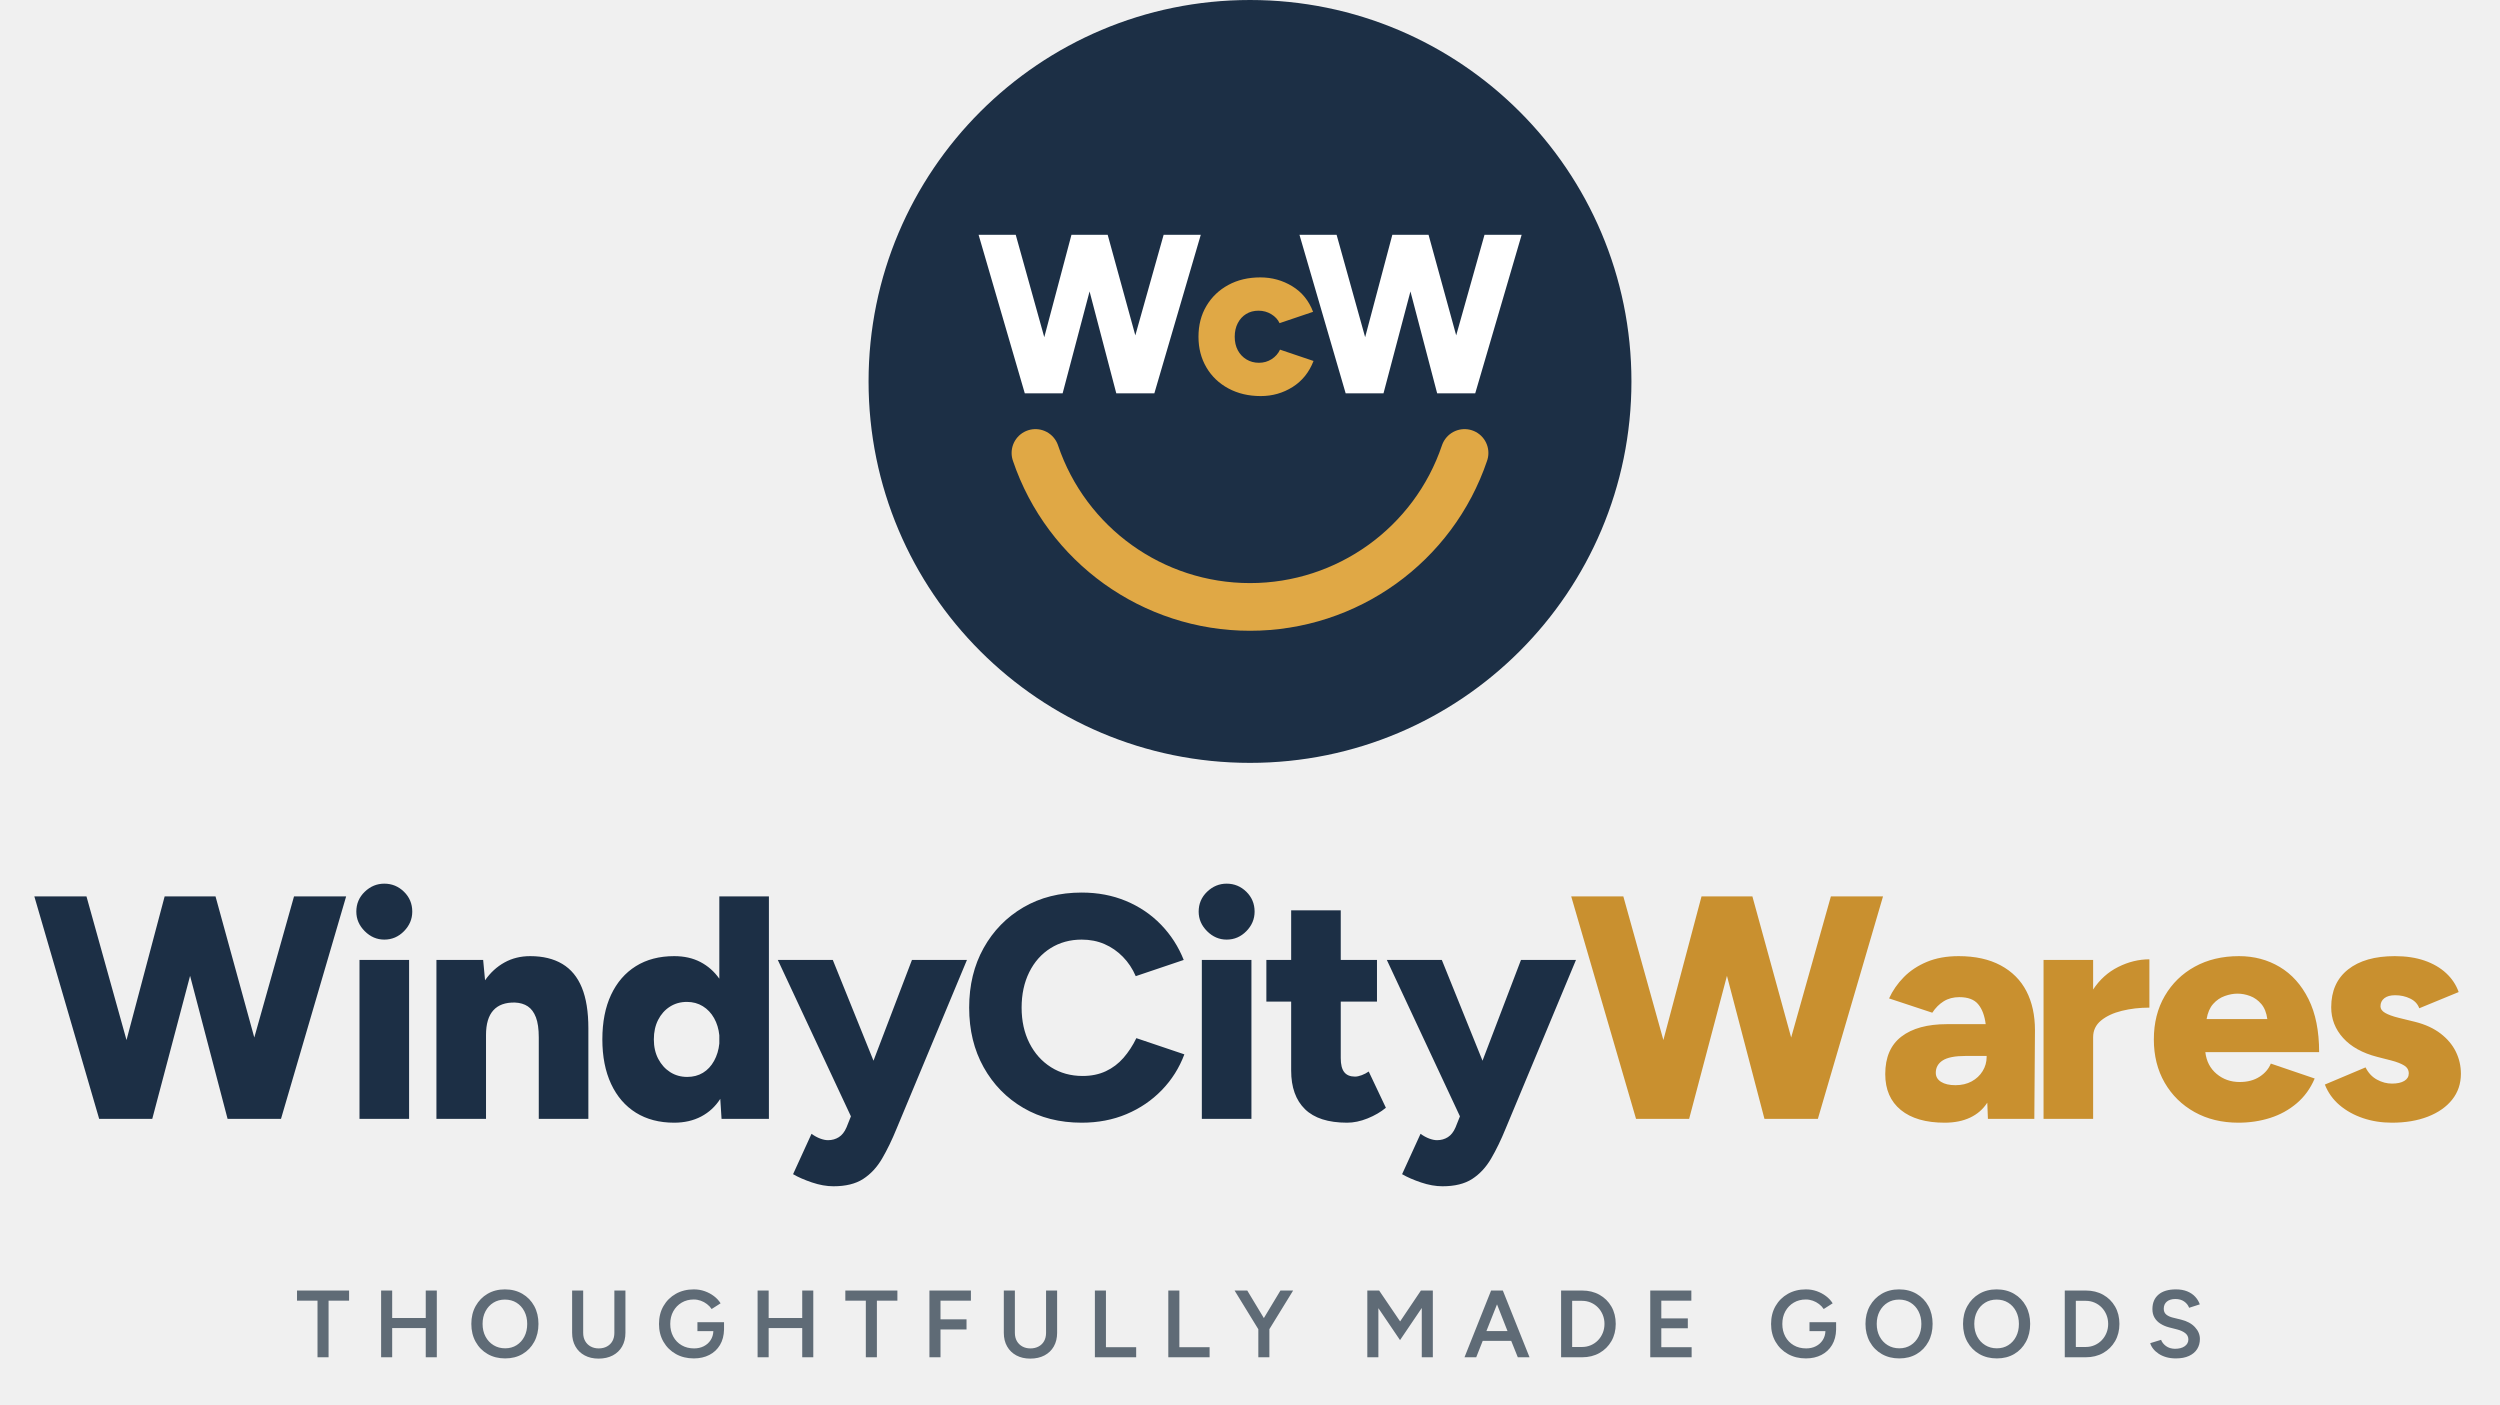
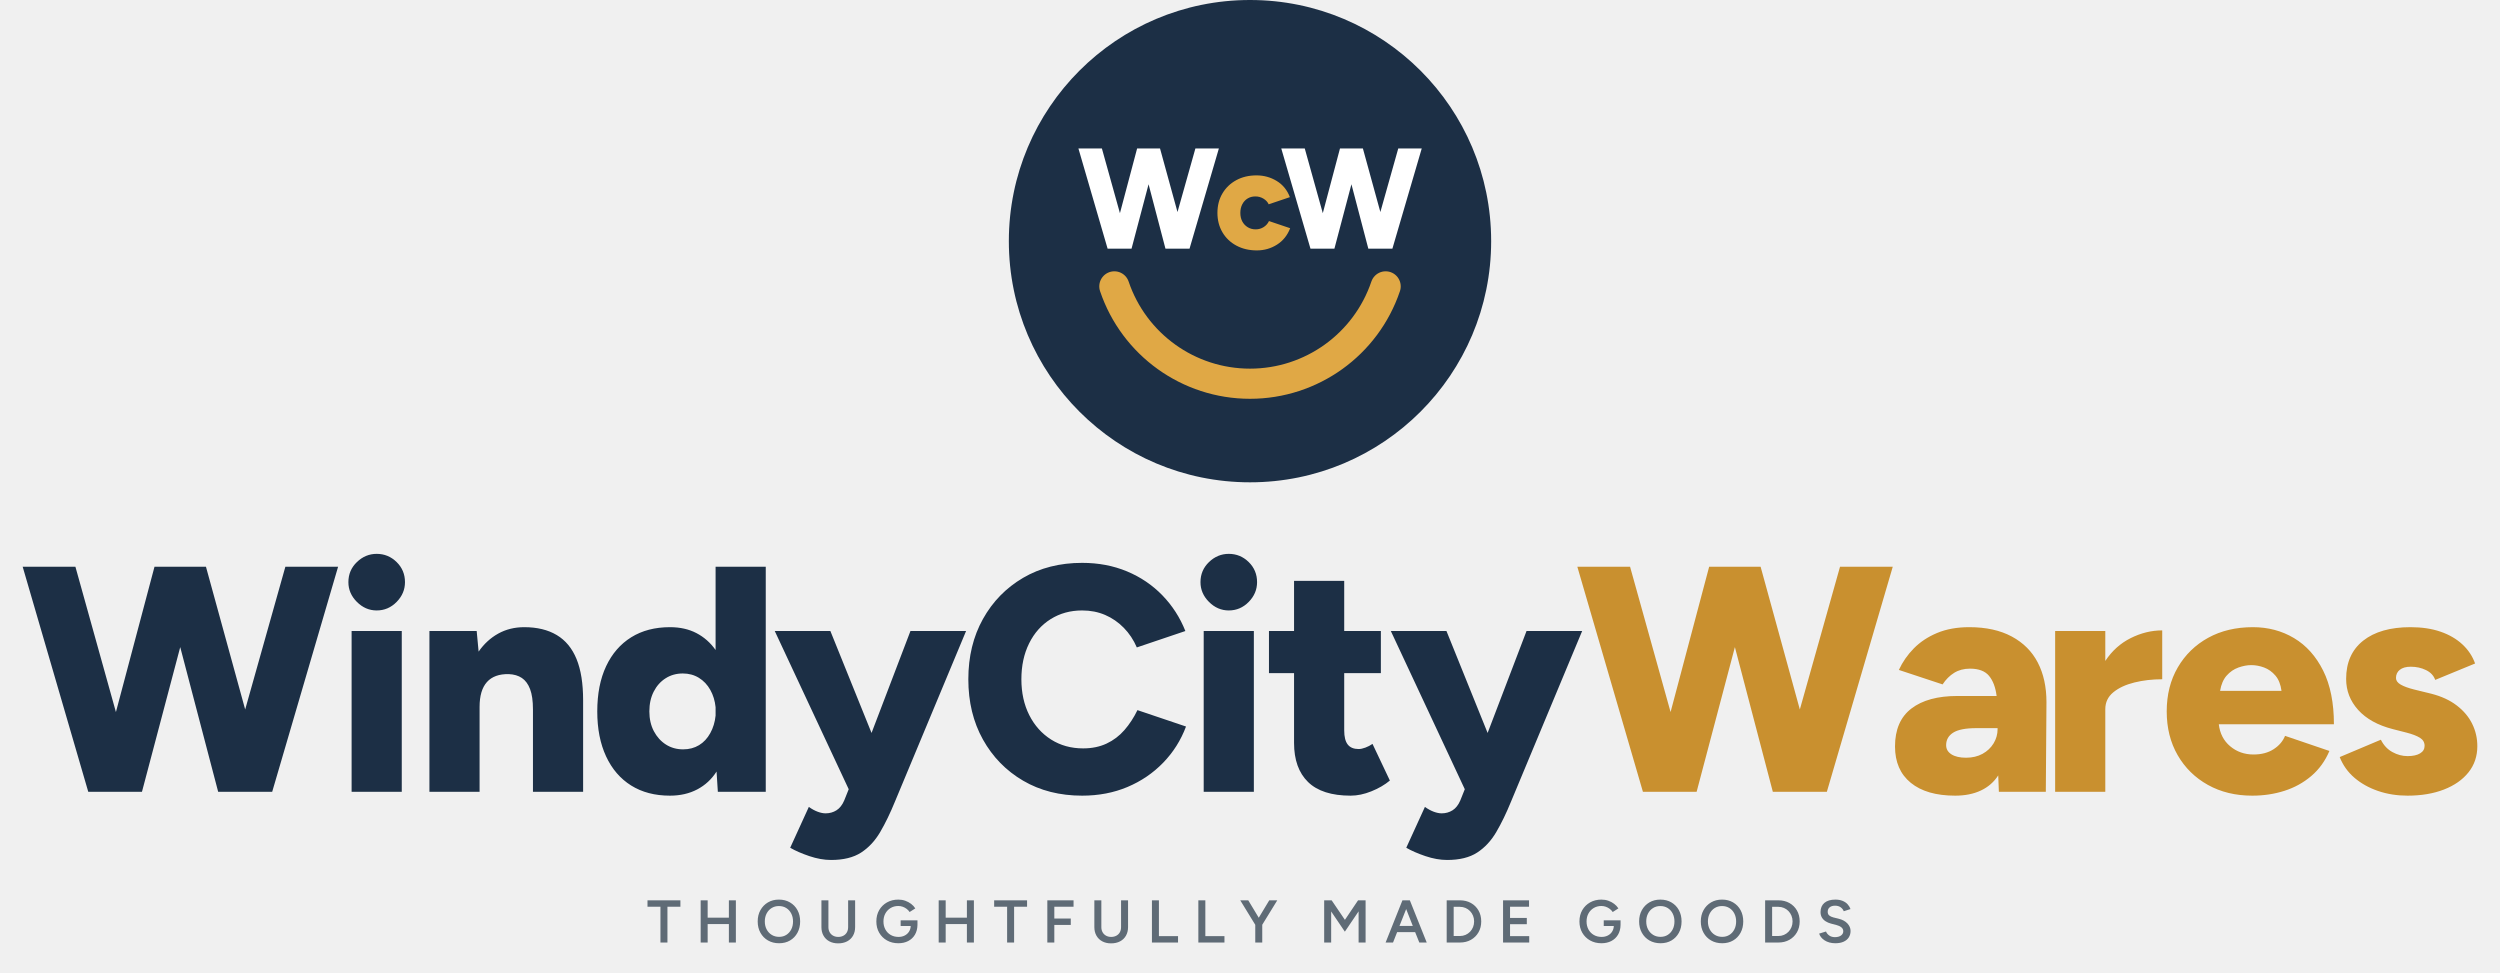
- <svg xmlns="http://www.w3.org/2000/svg" viewBox="0 0 314.60 176.80" role="img" aria-label="WindyCityWares">
-   <g transform="translate(109.30 0) scale(1.5)">
+ <svg xmlns="http://www.w3.org/2000/svg" viewBox="0 0 497.60 193.60" role="img" aria-label="WindyCityWares">
+   <g transform="translate(200.80 0) scale(1.5)">
    <circle cx="32" cy="32" r="32" fill="#1c2f45" />
    <g transform="translate(9.079 33) scale(0.019)">
      <path fill="#ffffff" d="M212.0 0 8.0 -700H172.0L298.0 -248L418.0 -700H578.0L700.0 -256L825.0 -700H989.0L784.0 0H616.0L498.0 -450L379.0 0ZM1628.787 0 1424.787 -700H1588.787L1714.787 -248L1834.787 -700H1994.787L2116.787 -256L2241.787 -700H2405.787L2200.787 0H2032.787L1914.787 -450L1795.787 0Z" />
      <path fill="#e0a845" d="M1253.893 12Q1173.893 12 1111.393 -21.5Q1048.893 -55 1013.893 -114.5Q978.893 -174 978.893 -250Q978.893 -327 1013.893 -386.0Q1048.893 -445 1110.393 -478.5Q1171.893 -512 1251.893 -512Q1328.893 -512 1392.893 -473.0Q1456.893 -434 1484.893 -360L1336.893 -310Q1325.893 -334 1300.393 -349.5Q1274.893 -365 1243.893 -365Q1212.893 -365 1189.393 -350.5Q1165.893 -336 1152.393 -310.0Q1138.893 -284 1138.893 -250Q1138.893 -216 1152.393 -190.5Q1165.893 -165 1190.393 -150.0Q1214.893 -135 1245.893 -135Q1276.893 -135 1301.893 -151.0Q1326.893 -167 1338.893 -193L1486.893 -143Q1457.893 -68 1394.393 -28.0Q1330.893 12 1253.893 12Z" />
    </g>
    <path d="M14 38A19 19 0 0 0 50 38" fill="none" stroke="#e0a845" stroke-width="4" stroke-linecap="round" />
  </g>
-   <g transform="translate(4.00 140.80) scale(0.04)">
+   <g transform="translate(4.00 157.60) scale(0.064)">
    <path fill="#1c2f45" d="M212.0 0 8.0 -700H172.0L298.0 -248L418.0 -700H578.0L700.0 -256L825.0 -700H989.0L784.0 0H616.0L498.0 -450L379.0 0ZM1030.998 0V-500H1186.998V0ZM1108.998 -564Q1073.998 -564 1047.498 -590.5Q1020.998 -617 1020.998 -652Q1020.998 -689 1047.498 -714.5Q1073.998 -740 1108.998 -740Q1144.998 -740 1170.998 -714.5Q1196.998 -689 1196.998 -652Q1196.998 -617 1170.998 -590.5Q1144.998 -564 1108.998 -564ZM1272.998 0V-500H1419.998L1425.998 -436Q1450.998 -472 1486.998 -492.0Q1522.998 -512 1567.998 -512Q1627.998 -512 1668.998 -487.5Q1709.998 -463 1730.498 -413.0Q1750.998 -363 1750.998 -285V0H1594.998V-256Q1594.998 -296 1585.998 -319.5Q1576.998 -343 1560.498 -354.0Q1543.998 -365 1519.998 -366Q1474.998 -367 1451.998 -341.5Q1428.998 -316 1428.998 -264V0ZM2020.997 12Q1950.997 12 1900.497 -19.5Q1849.997 -51 1822.497 -110.0Q1794.997 -169 1794.997 -250Q1794.997 -332 1822.497 -390.5Q1849.997 -449 1900.497 -480.5Q1950.997 -512 2020.997 -512Q2067.997 -512 2103.497 -493.5Q2138.997 -475 2162.997 -441V-700H2318.997V0H2169.997L2165.997 -63Q2142.997 -27 2105.997 -7.5Q2068.997 12 2020.997 12ZM2061.997 -132Q2089.997 -132 2111.497 -145.0Q2132.997 -158 2146.497 -182.5Q2159.997 -207 2162.997 -237V-263Q2159.997 -293 2146.497 -317.0Q2132.997 -341 2110.997 -354.5Q2088.997 -368 2060.997 -368Q2030.997 -368 2007.497 -353.0Q1983.997 -338 1970.497 -311.5Q1956.997 -285 1956.997 -250Q1956.997 -215 1970.997 -188.5Q1984.997 -162 2008.497 -147.0Q2031.997 -132 2061.997 -132ZM2521.996 212Q2489.996 212 2454.496 200.0Q2418.996 188 2394.996 174L2452.996 47Q2466.996 57 2480.496 62.0Q2493.996 67 2504.996 67Q2523.996 67 2538.996 57.5Q2553.996 48 2562.996 27L2576.996 -8L2346.996 -500H2519.996L2647.996 -183L2768.996 -500H2941.996L2720.996 30Q2698.996 84 2674.996 125.0Q2650.996 166 2615.496 189.0Q2579.996 212 2521.996 212ZM3302.995 12Q3198.995 12 3119.495 -34.5Q3039.995 -81 2994.495 -162.5Q2948.995 -244 2948.995 -350Q2948.995 -456 2994.495 -537.5Q3039.995 -619 3119.495 -665.5Q3198.995 -712 3302.995 -712Q3378.995 -712 3442.495 -685.5Q3505.995 -659 3552.495 -611.0Q3598.995 -563 3623.995 -500L3472.995 -449Q3457.995 -484 3432.495 -510.0Q3406.995 -536 3374.495 -550.0Q3341.995 -564 3302.995 -564Q3247.995 -564 3204.995 -537.0Q3161.995 -510 3137.995 -461.5Q3113.995 -413 3113.995 -350Q3113.995 -287 3138.495 -238.5Q3162.995 -190 3206.495 -162.5Q3249.995 -135 3305.995 -135Q3346.995 -135 3378.995 -150.0Q3410.995 -165 3434.495 -192.0Q3457.995 -219 3474.995 -254L3625.995 -203Q3601.995 -139 3554.995 -90.5Q3507.995 -42 3443.995 -15.0Q3379.995 12 3302.995 12ZM3680.994 0V-500H3836.994V0ZM3758.994 -564Q3723.994 -564 3697.494 -590.5Q3670.994 -617 3670.994 -652Q3670.994 -689 3697.494 -714.5Q3723.994 -740 3758.994 -740Q3794.994 -740 3820.994 -714.5Q3846.994 -689 3846.994 -652Q3846.994 -617 3820.994 -590.5Q3794.994 -564 3758.994 -564ZM4137.993 12Q4048.993 12 4005.493 -30.5Q3961.993 -73 3961.993 -152V-369H3883.993V-500H3961.993V-656H4117.993V-500H4231.993V-369H4117.993V-191Q4117.993 -161 4128.993 -147.0Q4139.993 -133 4162.993 -133Q4171.993 -133 4183.993 -137.5Q4195.993 -142 4205.993 -149L4259.993 -35Q4235.993 -15 4202.493 -1.5Q4168.993 12 4137.993 12ZM4437.993 212Q4405.993 212 4370.493 200.0Q4334.993 188 4310.993 174L4368.993 47Q4382.993 57 4396.493 62.0Q4409.993 67 4420.993 67Q4439.993 67 4454.993 57.5Q4469.993 48 4478.993 27L4492.993 -8L4262.993 -500H4435.993L4563.993 -183L4684.993 -500H4857.993L4636.993 30Q4614.993 84 4590.993 125.0Q4566.993 166 4531.493 189.0Q4495.993 212 4437.993 212Z" />
    <path fill="#c9902f" d="M5046.992 0 4842.992 -700H5006.992L5132.992 -248L5252.992 -700H5412.992L5534.992 -256L5659.992 -700H5823.992L5618.992 0H5450.992L5332.992 -450L5213.992 0ZM6017.99 12Q5928.99 12 5879.99 -28.0Q5830.99 -68 5830.99 -141Q5830.99 -220 5881.99 -259.0Q5932.99 -298 6024.99 -298H6146.99Q6141.99 -338 6123.49 -360.5Q6104.99 -383 6063.99 -383Q6035.99 -383 6014.99 -370.0Q5993.99 -357 5978.99 -334L5842.99 -379Q5859.99 -416 5889.49 -446.0Q5918.99 -476 5961.99 -494.0Q6004.99 -512 6061.99 -512Q6139.99 -512 6193.99 -483.0Q6247.99 -454 6274.99 -402.0Q6301.99 -350 6301.99 -279L6299.99 0H6153.99L6151.99 -51Q6131.99 -20 6097.99 -4.0Q6063.99 12 6017.99 12ZM6051.99 -106Q6080.99 -106 6102.99 -118.0Q6124.99 -130 6137.49 -150.5Q6149.99 -171 6149.99 -195V-198H6083.99Q6033.99 -198 6011.99 -184.0Q5989.99 -170 5989.99 -145Q5989.99 -127 6006.49 -116.5Q6022.99 -106 6051.99 -106ZM6328.989 0V-500H6484.989V-407Q6515.989 -454 6563.989 -478.0Q6611.989 -502 6661.989 -502V-350Q6615.989 -350 6575.489 -340.0Q6534.989 -330 6509.989 -309.5Q6484.989 -289 6484.989 -257V0ZM6941.988 12Q6863.988 12 6803.988 -21.5Q6743.988 -55 6709.988 -114.0Q6675.988 -173 6675.988 -250Q6675.988 -328 6710.488 -387.0Q6744.988 -446 6804.988 -479.0Q6864.988 -512 6943.988 -512Q7014.988 -512 7071.988 -478.0Q7128.988 -444 7162.488 -377.0Q7195.988 -310 7195.988 -210H6837.988Q6842.988 -167 6873.488 -141.5Q6903.988 -116 6945.988 -116Q6982.988 -116 7008.488 -132.5Q7033.988 -149 7043.988 -174L7181.988 -127Q7161.988 -80 7125.488 -49.0Q7088.988 -18 7041.988 -3.0Q6994.988 12 6941.988 12ZM6841.988 -314H7032.988Q7028.988 -344 7013.988 -361.5Q6998.988 -379 6978.988 -386.5Q6958.988 -394 6938.988 -394Q6919.988 -394 6898.988 -386.5Q6877.988 -379 6862.488 -361.5Q6846.988 -344 6841.988 -314ZM7424.987 12Q7375.987 12 7333.487 -2.5Q7290.987 -17 7259.987 -43.5Q7228.987 -70 7213.987 -108L7341.987 -162Q7354.987 -136 7377.987 -123.5Q7400.987 -111 7424.987 -111Q7449.987 -111 7463.987 -119.5Q7477.987 -128 7477.987 -143Q7477.987 -159 7463.487 -168.0Q7448.987 -177 7421.987 -184L7378.987 -195Q7308.987 -213 7271.487 -254.5Q7233.987 -296 7233.987 -351Q7233.987 -428 7286.987 -470.0Q7339.987 -512 7433.987 -512Q7486.987 -512 7527.487 -498.0Q7567.987 -484 7595.487 -458.5Q7622.987 -433 7634.987 -399L7510.987 -348Q7503.987 -368 7482.487 -378.5Q7460.987 -389 7434.987 -389Q7412.987 -389 7400.987 -379.5Q7388.987 -370 7388.987 -354Q7388.987 -342 7403.487 -333.5Q7417.987 -325 7445.987 -318L7498.987 -305Q7545.987 -293 7577.987 -268.5Q7609.987 -244 7625.987 -211.5Q7641.987 -179 7641.987 -142Q7641.987 -95 7614.487 -60.5Q7586.987 -26 7537.987 -7.0Q7488.987 12 7424.987 12Z" />
  </g>
-   <path fill="#5f6b76" transform="translate(37.22 170.80) scale(0.012)" d="M228.0 0V-594H13.0V-700H559.0V-594H344.0V0ZM894.999 0V-700H1010.999V-412H1362.999V-700H1478.999V0H1362.999V-306H1010.999V0ZM2195.998 12Q2091.998 12 2011.998 -34.0Q1931.998 -80 1886.498 -162.0Q1840.998 -244 1840.998 -350Q1840.998 -456 1886.498 -537.5Q1931.998 -619 2010.998 -665.5Q2089.998 -712 2192.998 -712Q2296.998 -712 2376.498 -665.5Q2455.998 -619 2500.498 -537.5Q2544.998 -456 2544.998 -350Q2544.998 -244 2500.498 -162.0Q2455.998 -80 2377.498 -34.0Q2298.998 12 2195.998 12ZM2195.998 -94Q2263.998 -94 2315.998 -127.0Q2367.998 -160 2397.498 -217.5Q2426.998 -275 2426.998 -350Q2426.998 -424 2396.998 -482.0Q2366.998 -540 2314.498 -572.5Q2261.998 -605 2192.998 -605Q2124.998 -605 2072.498 -572.5Q2019.998 -540 1989.498 -482.5Q1958.998 -425 1958.998 -350Q1958.998 -275 1989.498 -217.5Q2019.998 -160 2073.498 -127.0Q2126.998 -94 2195.998 -94ZM3174.996 14Q3091.996 14 3029.496 -19.5Q2966.996 -53 2932.496 -114.0Q2897.996 -175 2897.996 -256V-700H3013.996V-256Q3013.996 -207 3034.496 -170.5Q3054.996 -134 3091.996 -113.5Q3128.996 -93 3176.996 -93Q3225.996 -93 3263.496 -113.5Q3300.996 -134 3320.996 -170.5Q3340.996 -207 3340.996 -256V-700H3456.996V-256Q3456.996 -175 3422.496 -114.0Q3387.996 -53 3324.496 -19.5Q3260.996 14 3174.996 14ZM4173.995 12Q4067.995 12 3985.495 -34.5Q3902.995 -81 3855.995 -162.5Q3808.995 -244 3808.995 -349Q3808.995 -456 3855.995 -537.5Q3902.995 -619 3985.495 -665.5Q4067.995 -712 4173.995 -712Q4234.995 -712 4288.495 -693.0Q4341.995 -674 4384.995 -641.5Q4427.995 -609 4454.995 -566L4360.995 -506Q4341.995 -535 4311.995 -558.0Q4281.995 -581 4246.495 -593.5Q4210.995 -606 4173.995 -606Q4101.995 -606 4046.495 -573.0Q3990.995 -540 3958.995 -482.5Q3926.995 -425 3926.995 -349Q3926.995 -275 3958.495 -217.0Q3989.995 -159 4046.495 -126.0Q4102.995 -93 4176.995 -93Q4233.995 -93 4278.995 -116.0Q4323.995 -139 4350.495 -180.0Q4376.995 -221 4378.995 -274H4211.995V-368H4490.995V-290Q4488.995 -197 4448.495 -129.0Q4407.995 -61 4336.995 -24.5Q4265.995 12 4173.995 12ZM4842.994 0V-700H4958.994V-412H5310.994V-700H5426.994V0H5310.994V-306H4958.994V0ZM5977.993 0V-594H5762.993V-700H6308.993V-594H6093.993V0ZM6644.992 0V-700H7079.992V-594H6760.992V-398H7033.992V-292H6760.992V0ZM7701.991 14Q7618.991 14 7556.491 -19.5Q7493.991 -53 7459.491 -114.0Q7424.991 -175 7424.991 -256V-700H7540.991V-256Q7540.991 -207 7561.491 -170.5Q7581.991 -134 7618.991 -113.5Q7655.991 -93 7703.991 -93Q7752.991 -93 7790.491 -113.5Q7827.991 -134 7847.991 -170.5Q7867.991 -207 7867.991 -256V-700H7983.991V-256Q7983.991 -175 7949.491 -114.0Q7914.991 -53 7851.491 -19.5Q7787.991 14 7701.991 14ZM8379.989 0V-700H8495.989V-106H8812.989V0ZM9149.988 0V-700H9265.988V-106H9582.988V0ZM10093.987 0V-294L9844.987 -700H9977.987L10151.987 -411L10325.987 -700H10458.987L10209.987 -295V0ZM11236.986 0V-700H11360.986L11580.986 -376L11798.986 -700H11923.986V0H11807.986V-517L11579.986 -180L11352.986 -515V0ZM12255.984 0 12534.984 -700H12657.984L12937.984 0H12814.984L12745.984 -172H12446.984L12378.984 0ZM12485.984 -275H12706.984L12596.984 -555ZM13268.983 0V-700H13488.983Q13591.983 -700 13671.483 -655.5Q13750.983 -611 13796.483 -532.0Q13841.983 -453 13841.983 -350Q13841.983 -248 13796.483 -169.0Q13750.983 -90 13671.483 -45.0Q13591.983 0 13488.983 0ZM13384.983 -108H13488.983Q13537.983 -108 13580.983 -126.5Q13623.983 -145 13655.983 -178.0Q13687.983 -211 13705.983 -255.0Q13723.983 -299 13723.983 -350Q13723.983 -401 13705.983 -445.0Q13687.983 -489 13655.983 -522.0Q13623.983 -555 13580.983 -573.5Q13537.983 -592 13488.983 -592H13384.983ZM14203.982 0V-700H14634.982V-594H14319.982V-408H14597.982V-304H14319.982V-106H14637.982V0ZM15835.98 12Q15729.98 12 15647.48 -34.5Q15564.98 -81 15517.98 -162.5Q15470.98 -244 15470.98 -349Q15470.98 -456 15517.98 -537.5Q15564.98 -619 15647.48 -665.5Q15729.98 -712 15835.98 -712Q15896.98 -712 15950.48 -693.0Q16003.98 -674 16046.98 -641.5Q16089.98 -609 16116.98 -566L16022.98 -506Q16003.98 -535 15973.98 -558.0Q15943.98 -581 15908.48 -593.5Q15872.98 -606 15835.98 -606Q15763.98 -606 15708.48 -573.0Q15652.98 -540 15620.98 -482.5Q15588.98 -425 15588.98 -349Q15588.98 -275 15620.48 -217.0Q15651.98 -159 15708.48 -126.0Q15764.98 -93 15838.98 -93Q15895.98 -93 15940.98 -116.0Q15985.98 -139 16012.48 -180.0Q16038.98 -221 16040.98 -274H15873.98V-368H16152.98V-290Q16150.98 -197 16110.48 -129.0Q16069.98 -61 15998.98 -24.5Q15927.98 12 15835.98 12ZM16815.979 12Q16711.979 12 16631.979 -34.0Q16551.979 -80 16506.479 -162.0Q16460.979 -244 16460.979 -350Q16460.979 -456 16506.479 -537.5Q16551.979 -619 16630.979 -665.5Q16709.979 -712 16812.979 -712Q16916.979 -712 16996.479 -665.5Q17075.979 -619 17120.479 -537.5Q17164.979 -456 17164.979 -350Q17164.979 -244 17120.479 -162.0Q17075.979 -80 16997.479 -34.0Q16918.979 12 16815.979 12ZM16815.979 -94Q16883.979 -94 16935.979 -127.0Q16987.979 -160 17017.479 -217.5Q17046.979 -275 17046.979 -350Q17046.979 -424 17016.979 -482.0Q16986.979 -540 16934.479 -572.5Q16881.979 -605 16812.979 -605Q16744.979 -605 16692.479 -572.5Q16639.979 -540 16609.479 -482.5Q16578.979 -425 16578.979 -350Q16578.979 -275 16609.479 -217.5Q16639.979 -160 16693.479 -127.0Q16746.979 -94 16815.979 -94ZM17838.978 12Q17734.978 12 17654.978 -34.0Q17574.978 -80 17529.478 -162.0Q17483.978 -244 17483.978 -350Q17483.978 -456 17529.478 -537.5Q17574.978 -619 17653.978 -665.5Q17732.978 -712 17835.978 -712Q17939.978 -712 18019.478 -665.5Q18098.978 -619 18143.478 -537.5Q18187.978 -456 18187.978 -350Q18187.978 -244 18143.478 -162.0Q18098.978 -80 18020.478 -34.0Q17941.978 12 17838.978 12ZM17838.978 -94Q17906.978 -94 17958.978 -127.0Q18010.978 -160 18040.478 -217.5Q18069.978 -275 18069.978 -350Q18069.978 -424 18039.978 -482.0Q18009.978 -540 17957.478 -572.5Q17904.978 -605 17835.978 -605Q17767.978 -605 17715.478 -572.5Q17662.978 -540 17632.478 -482.5Q17601.978 -425 17601.978 -350Q17601.978 -275 17632.478 -217.5Q17662.978 -160 17716.478 -127.0Q17769.978 -94 17838.978 -94ZM18550.977 0V-700H18770.977Q18873.977 -700 18953.477 -655.5Q19032.977 -611 19078.477 -532.0Q19123.977 -453 19123.977 -350Q19123.977 -248 19078.477 -169.0Q19032.977 -90 18953.477 -45.0Q18873.977 0 18770.977 0ZM18666.977 -108H18770.977Q18819.977 -108 18862.977 -126.5Q18905.977 -145 18937.977 -178.0Q18969.977 -211 18987.977 -255.0Q19005.977 -299 19005.977 -350Q19005.977 -401 18987.977 -445.0Q18969.977 -489 18937.977 -522.0Q18905.977 -555 18862.977 -573.5Q18819.977 -592 18770.977 -592H18666.977ZM19715.975 12Q19660.975 12 19615.475 -1.0Q19569.975 -14 19535.475 -37.0Q19500.975 -60 19478.475 -88.5Q19455.975 -117 19446.975 -148L19560.975 -183Q19573.975 -146 19611.975 -118.0Q19649.975 -90 19705.975 -89Q19770.975 -89 19808.975 -116.0Q19846.975 -143 19846.975 -187Q19846.975 -227 19814.975 -252.5Q19782.975 -278 19728.975 -292L19642.975 -314Q19593.975 -327 19554.475 -352.0Q19514.975 -377 19492.475 -415.0Q19469.975 -453 19469.975 -505Q19469.975 -603 19533.975 -657.5Q19597.975 -712 19716.975 -712Q19783.975 -712 19834.475 -691.5Q19884.975 -671 19917.975 -635.5Q19950.975 -600 19966.975 -555L19854.975 -519Q19839.975 -559 19802.975 -585.0Q19765.975 -611 19710.975 -611Q19653.975 -611 19621.475 -584.0Q19588.975 -557 19588.975 -509Q19588.975 -470 19614.475 -448.5Q19639.975 -427 19683.975 -416L19769.975 -395Q19863.975 -372 19915.975 -316.0Q19967.975 -260 19967.975 -192Q19967.975 -132 19938.975 -86.0Q19909.975 -40 19853.475 -14.0Q19796.975 12 19715.975 12Z" />
+   <path fill="#5f6b76" transform="translate(128.72 187.60) scale(0.012)" d="M228.0 0V-594H13.0V-700H559.0V-594H344.0V0ZM894.999 0V-700H1010.999V-412H1362.999V-700H1478.999V0H1362.999V-306H1010.999V0ZM2195.998 12Q2091.998 12 2011.998 -34.0Q1931.998 -80 1886.498 -162.0Q1840.998 -244 1840.998 -350Q1840.998 -456 1886.498 -537.5Q1931.998 -619 2010.998 -665.5Q2089.998 -712 2192.998 -712Q2296.998 -712 2376.498 -665.5Q2455.998 -619 2500.498 -537.5Q2544.998 -456 2544.998 -350Q2544.998 -244 2500.498 -162.0Q2455.998 -80 2377.498 -34.0Q2298.998 12 2195.998 12ZM2195.998 -94Q2263.998 -94 2315.998 -127.0Q2367.998 -160 2397.498 -217.5Q2426.998 -275 2426.998 -350Q2426.998 -424 2396.998 -482.0Q2366.998 -540 2314.498 -572.5Q2261.998 -605 2192.998 -605Q2124.998 -605 2072.498 -572.5Q2019.998 -540 1989.498 -482.5Q1958.998 -425 1958.998 -350Q1958.998 -275 1989.498 -217.5Q2019.998 -160 2073.498 -127.0Q2126.998 -94 2195.998 -94ZM3174.996 14Q3091.996 14 3029.496 -19.5Q2966.996 -53 2932.496 -114.0Q2897.996 -175 2897.996 -256V-700H3013.996V-256Q3013.996 -207 3034.496 -170.5Q3054.996 -134 3091.996 -113.5Q3128.996 -93 3176.996 -93Q3225.996 -93 3263.496 -113.5Q3300.996 -134 3320.996 -170.5Q3340.996 -207 3340.996 -256V-700H3456.996V-256Q3456.996 -175 3422.496 -114.0Q3387.996 -53 3324.496 -19.5Q3260.996 14 3174.996 14ZM4173.995 12Q4067.995 12 3985.495 -34.5Q3902.995 -81 3855.995 -162.5Q3808.995 -244 3808.995 -349Q3808.995 -456 3855.995 -537.5Q3902.995 -619 3985.495 -665.5Q4067.995 -712 4173.995 -712Q4234.995 -712 4288.495 -693.0Q4341.995 -674 4384.995 -641.5Q4427.995 -609 4454.995 -566L4360.995 -506Q4341.995 -535 4311.995 -558.0Q4281.995 -581 4246.495 -593.5Q4210.995 -606 4173.995 -606Q4101.995 -606 4046.495 -573.0Q3990.995 -540 3958.995 -482.5Q3926.995 -425 3926.995 -349Q3926.995 -275 3958.495 -217.0Q3989.995 -159 4046.495 -126.0Q4102.995 -93 4176.995 -93Q4233.995 -93 4278.995 -116.0Q4323.995 -139 4350.495 -180.0Q4376.995 -221 4378.995 -274H4211.995V-368H4490.995V-290Q4488.995 -197 4448.495 -129.0Q4407.995 -61 4336.995 -24.5Q4265.995 12 4173.995 12ZM4842.994 0V-700H4958.994V-412H5310.994V-700H5426.994V0H5310.994V-306H4958.994V0ZM5977.993 0V-594H5762.993V-700H6308.993V-594H6093.993V0ZM6644.992 0V-700H7079.992V-594H6760.992V-398H7033.992V-292H6760.992V0ZM7701.991 14Q7618.991 14 7556.491 -19.5Q7493.991 -53 7459.491 -114.0Q7424.991 -175 7424.991 -256V-700H7540.991V-256Q7540.991 -207 7561.491 -170.5Q7581.991 -134 7618.991 -113.5Q7655.991 -93 7703.991 -93Q7752.991 -93 7790.491 -113.5Q7827.991 -134 7847.991 -170.5Q7867.991 -207 7867.991 -256V-700H7983.991V-256Q7983.991 -175 7949.491 -114.0Q7914.991 -53 7851.491 -19.5Q7787.991 14 7701.991 14ZM8379.989 0V-700H8495.989V-106H8812.989V0ZM9149.988 0V-700H9265.988V-106H9582.988V0ZM10093.987 0V-294L9844.987 -700H9977.987L10151.987 -411L10325.987 -700H10458.987L10209.987 -295V0ZM11236.986 0V-700H11360.986L11580.986 -376L11798.986 -700H11923.986V0H11807.986V-517L11579.986 -180L11352.986 -515V0ZM12255.984 0 12534.984 -700H12657.984L12937.984 0H12814.984L12745.984 -172H12446.984L12378.984 0ZM12485.984 -275H12706.984L12596.984 -555ZM13268.983 0V-700H13488.983Q13591.983 -700 13671.483 -655.5Q13750.983 -611 13796.483 -532.0Q13841.983 -453 13841.983 -350Q13841.983 -248 13796.483 -169.0Q13750.983 -90 13671.483 -45.0Q13591.983 0 13488.983 0ZM13384.983 -108H13488.983Q13537.983 -108 13580.983 -126.5Q13623.983 -145 13655.983 -178.0Q13687.983 -211 13705.983 -255.0Q13723.983 -299 13723.983 -350Q13723.983 -401 13705.983 -445.0Q13687.983 -489 13655.983 -522.0Q13623.983 -555 13580.983 -573.5Q13537.983 -592 13488.983 -592H13384.983ZM14203.982 0V-700H14634.982V-594H14319.982V-408H14597.982V-304H14319.982V-106H14637.982V0ZM15835.98 12Q15729.98 12 15647.48 -34.5Q15564.98 -81 15517.98 -162.5Q15470.98 -244 15470.98 -349Q15470.98 -456 15517.98 -537.5Q15564.98 -619 15647.48 -665.5Q15729.98 -712 15835.98 -712Q15896.98 -712 15950.48 -693.0Q16003.98 -674 16046.98 -641.5Q16089.98 -609 16116.98 -566L16022.98 -506Q16003.98 -535 15973.98 -558.0Q15943.98 -581 15908.48 -593.5Q15872.98 -606 15835.98 -606Q15763.98 -606 15708.48 -573.0Q15652.98 -540 15620.98 -482.5Q15588.98 -425 15588.98 -349Q15588.98 -275 15620.48 -217.0Q15651.98 -159 15708.48 -126.0Q15764.98 -93 15838.98 -93Q15895.98 -93 15940.98 -116.0Q15985.98 -139 16012.48 -180.0Q16038.98 -221 16040.98 -274H15873.98V-368H16152.98V-290Q16150.98 -197 16110.48 -129.0Q16069.98 -61 15998.98 -24.5Q15927.98 12 15835.98 12ZM16815.979 12Q16711.979 12 16631.979 -34.0Q16551.979 -80 16506.479 -162.0Q16460.979 -244 16460.979 -350Q16460.979 -456 16506.479 -537.5Q16551.979 -619 16630.979 -665.5Q16709.979 -712 16812.979 -712Q16916.979 -712 16996.479 -665.5Q17075.979 -619 17120.479 -537.5Q17164.979 -456 17164.979 -350Q17164.979 -244 17120.479 -162.0Q17075.979 -80 16997.479 -34.0Q16918.979 12 16815.979 12ZM16815.979 -94Q16883.979 -94 16935.979 -127.0Q16987.979 -160 17017.479 -217.5Q17046.979 -275 17046.979 -350Q17046.979 -424 17016.979 -482.0Q16986.979 -540 16934.479 -572.5Q16881.979 -605 16812.979 -605Q16744.979 -605 16692.479 -572.5Q16639.979 -540 16609.479 -482.5Q16578.979 -425 16578.979 -350Q16578.979 -275 16609.479 -217.5Q16639.979 -160 16693.479 -127.0Q16746.979 -94 16815.979 -94ZM17838.978 12Q17734.978 12 17654.978 -34.0Q17574.978 -80 17529.478 -162.0Q17483.978 -244 17483.978 -350Q17483.978 -456 17529.478 -537.5Q17574.978 -619 17653.978 -665.5Q17732.978 -712 17835.978 -712Q17939.978 -712 18019.478 -665.5Q18098.978 -619 18143.478 -537.5Q18187.978 -456 18187.978 -350Q18187.978 -244 18143.478 -162.0Q18098.978 -80 18020.478 -34.0Q17941.978 12 17838.978 12ZM17838.978 -94Q17906.978 -94 17958.978 -127.0Q18010.978 -160 18040.478 -217.5Q18069.978 -275 18069.978 -350Q18069.978 -424 18039.978 -482.0Q18009.978 -540 17957.478 -572.5Q17904.978 -605 17835.978 -605Q17767.978 -605 17715.478 -572.5Q17662.978 -540 17632.478 -482.5Q17601.978 -425 17601.978 -350Q17601.978 -275 17632.478 -217.5Q17662.978 -160 17716.478 -127.0Q17769.978 -94 17838.978 -94ZM18550.977 0V-700H18770.977Q18873.977 -700 18953.477 -655.5Q19032.977 -611 19078.477 -532.0Q19123.977 -453 19123.977 -350Q19123.977 -248 19078.477 -169.0Q19032.977 -90 18953.477 -45.0Q18873.977 0 18770.977 0ZM18666.977 -108H18770.977Q18819.977 -108 18862.977 -126.5Q18905.977 -145 18937.977 -178.0Q18969.977 -211 18987.977 -255.0Q19005.977 -299 19005.977 -350Q19005.977 -401 18987.977 -445.0Q18969.977 -489 18937.977 -522.0Q18905.977 -555 18862.977 -573.5Q18819.977 -592 18770.977 -592H18666.977ZM19715.975 12Q19660.975 12 19615.475 -1.0Q19569.975 -14 19535.475 -37.0Q19500.975 -60 19478.475 -88.5Q19455.975 -117 19446.975 -148L19560.975 -183Q19573.975 -146 19611.975 -118.0Q19649.975 -90 19705.975 -89Q19770.975 -89 19808.975 -116.0Q19846.975 -143 19846.975 -187Q19846.975 -227 19814.975 -252.5Q19782.975 -278 19728.975 -292L19642.975 -314Q19593.975 -327 19554.475 -352.0Q19514.975 -377 19492.475 -415.0Q19469.975 -453 19469.975 -505Q19469.975 -603 19533.975 -657.5Q19597.975 -712 19716.975 -712Q19783.975 -712 19834.475 -691.5Q19884.975 -671 19917.975 -635.5Q19950.975 -600 19966.975 -555L19854.975 -519Q19839.975 -559 19802.975 -585.0Q19765.975 -611 19710.975 -611Q19653.975 -611 19621.475 -584.0Q19588.975 -557 19588.975 -509Q19588.975 -470 19614.475 -448.5Q19639.975 -427 19683.975 -416L19769.975 -395Q19863.975 -372 19915.975 -316.0Q19967.975 -260 19967.975 -192Q19967.975 -132 19938.975 -86.0Q19909.975 -40 19853.475 -14.0Q19796.975 12 19715.975 12Z" />
</svg>
